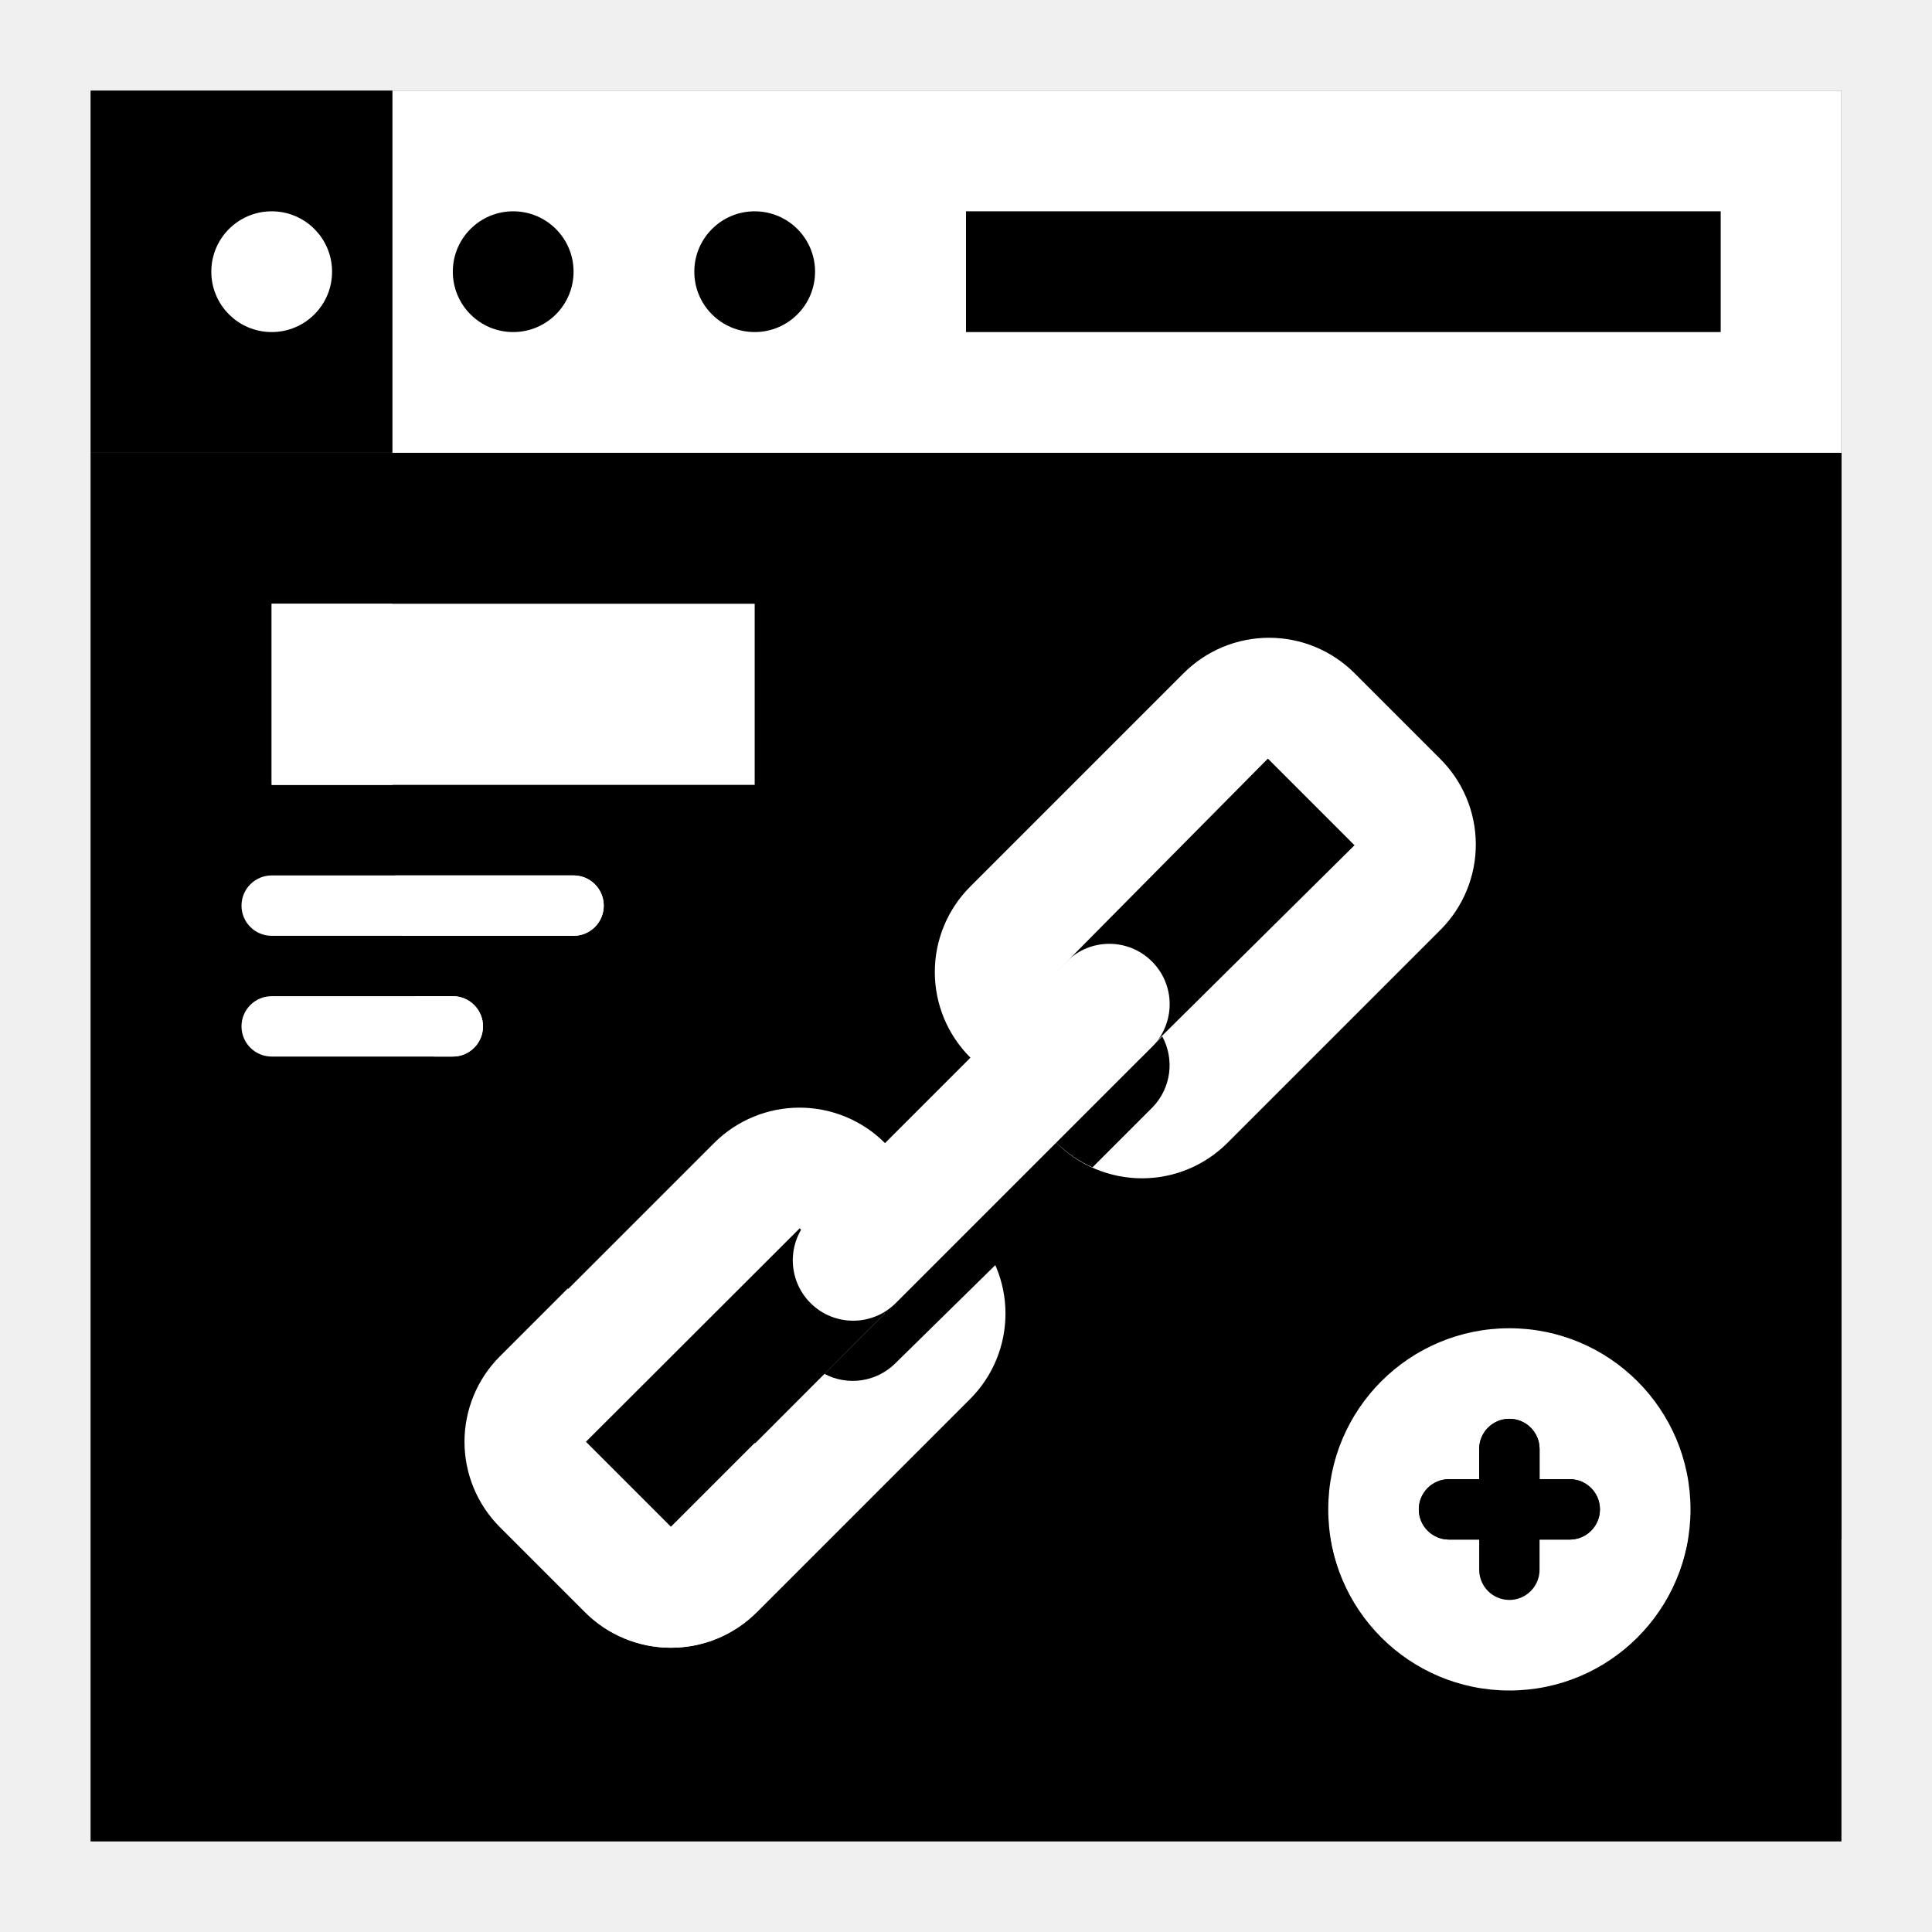
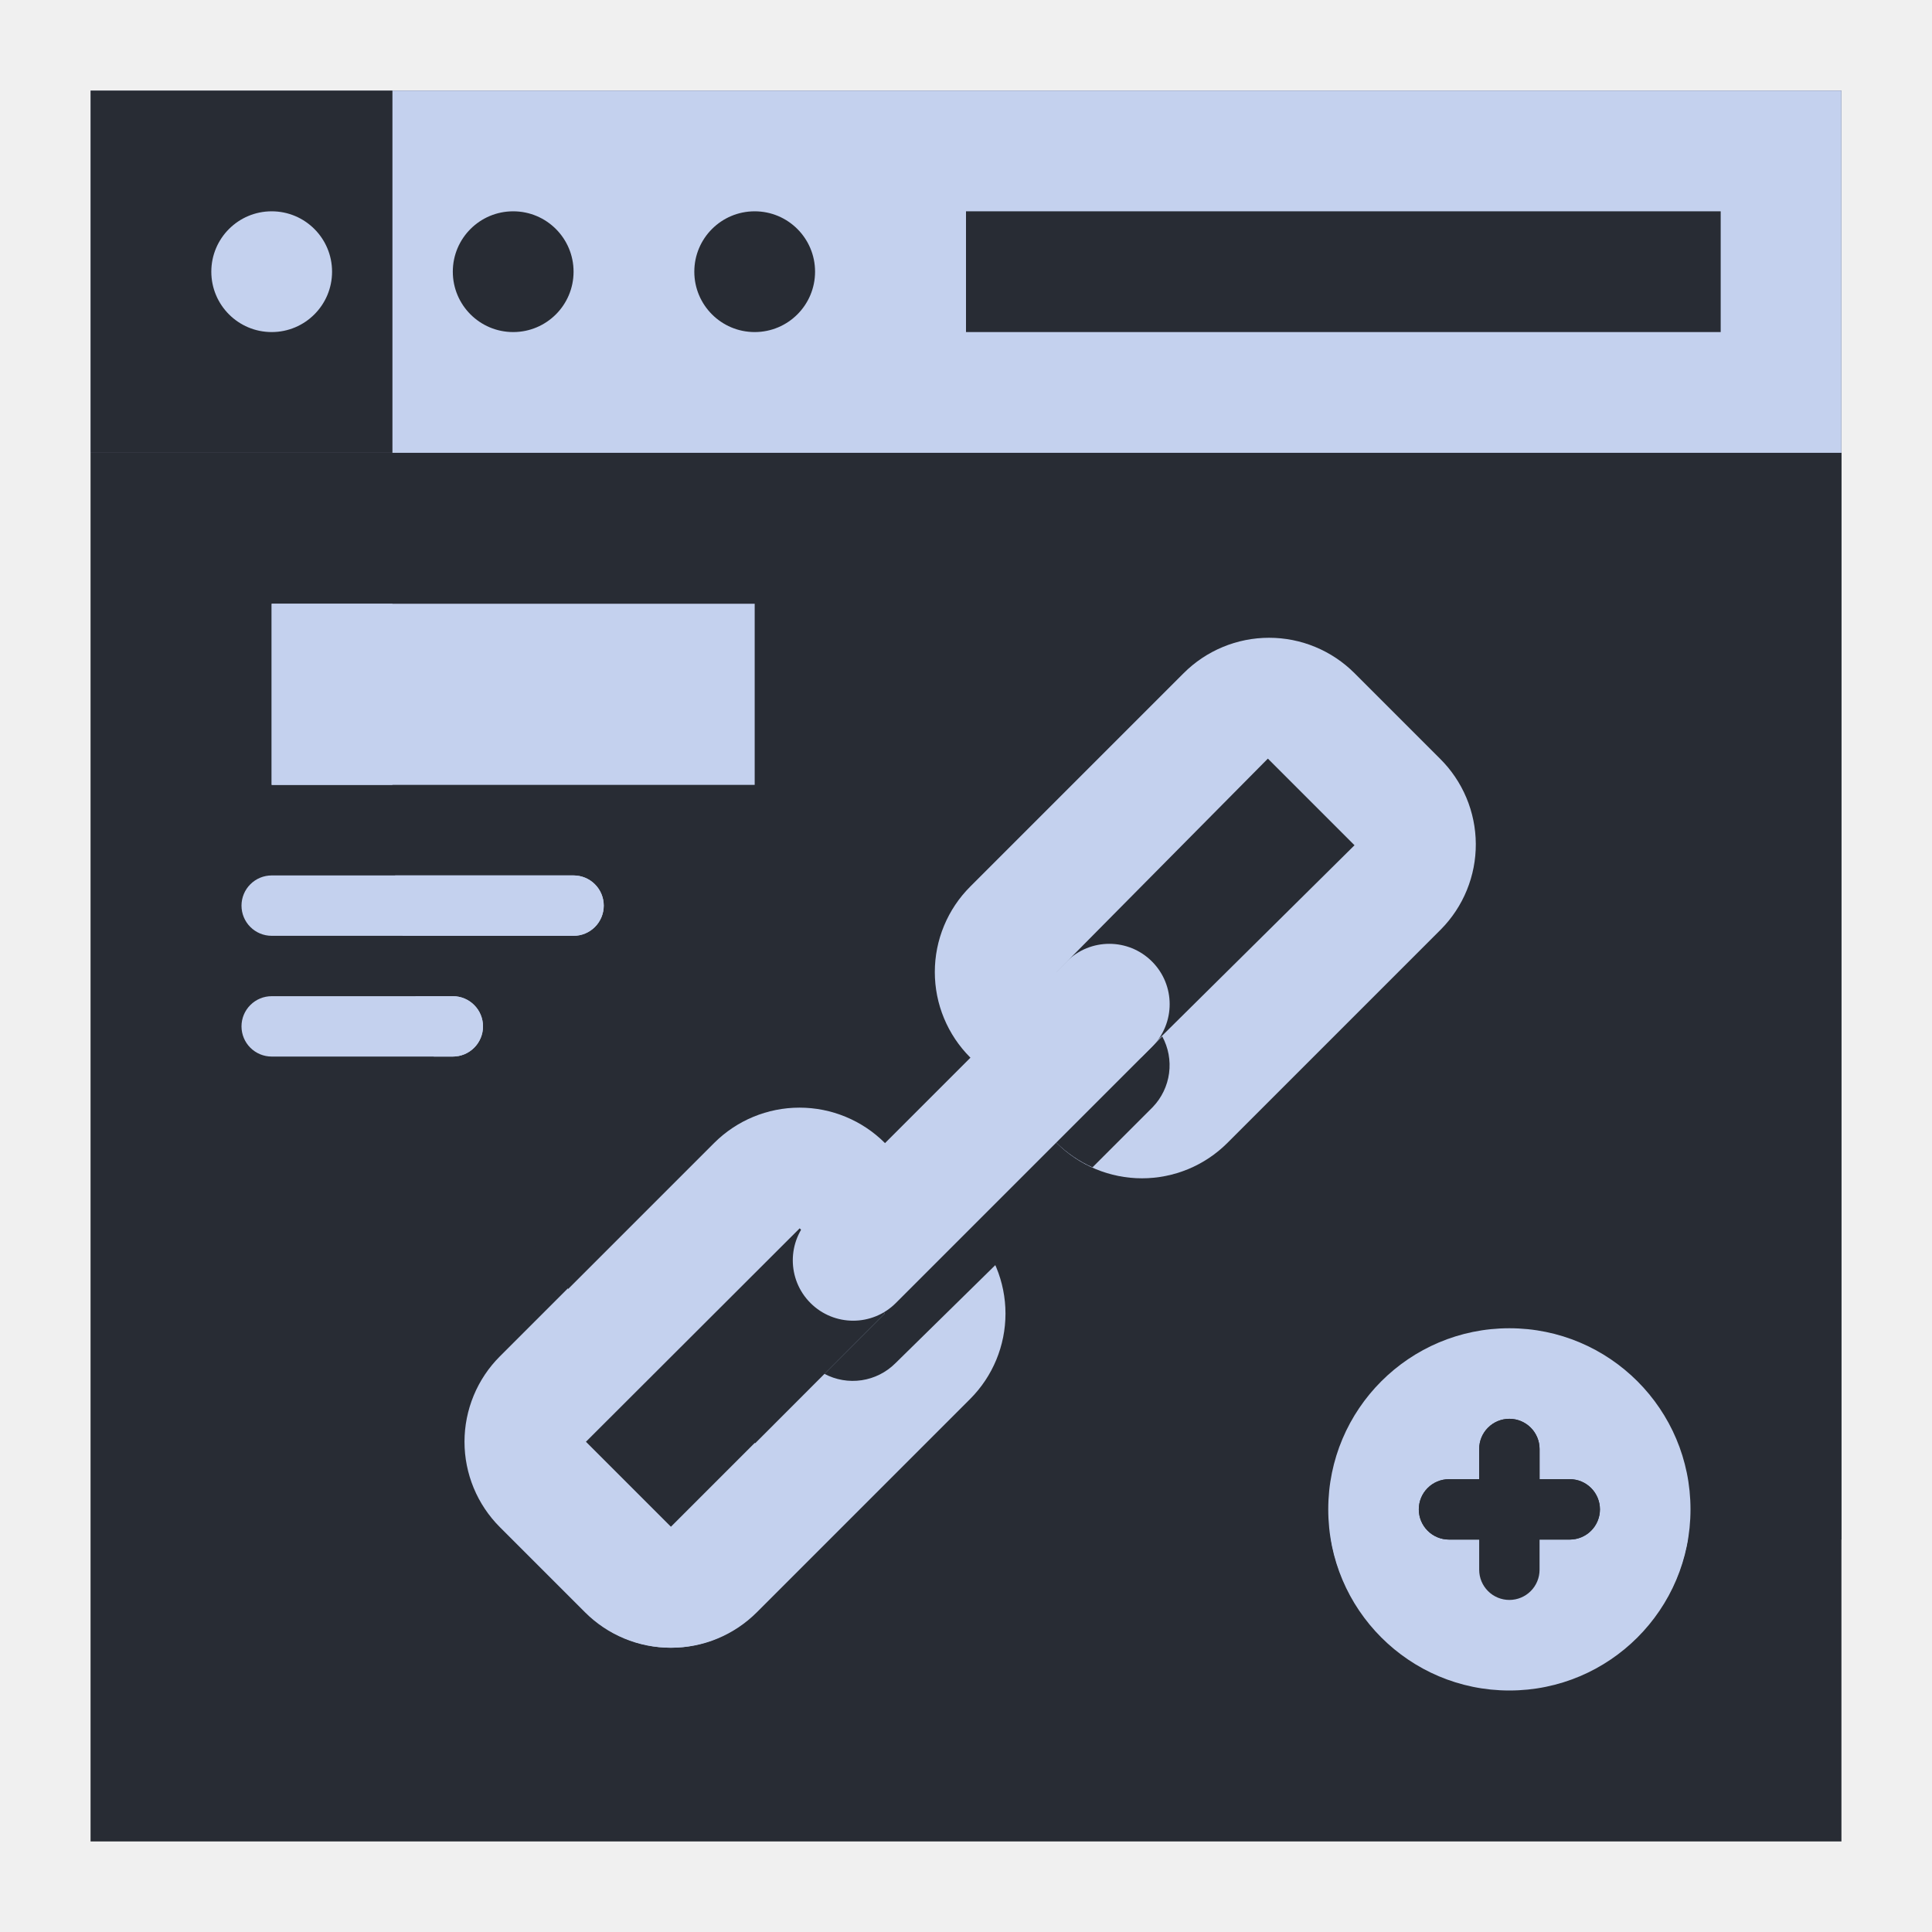
<svg xmlns="http://www.w3.org/2000/svg" width="64" height="64" viewBox="0 0 64 64" fill="none">
-   <path d="M61 15H3V61H61V15Z" fill="#000000" id="id_101" />
-   <path d="M13 3H61V51H37C30.635 51 24.53 48.471 20.029 43.971C15.529 39.47 13 33.365 13 27V3Z" fill="#000000" id="id_102" />
-   <path d="M61 3H3V15H61V3Z" fill="#ffffff" id="id_103" />
-   <path d="M13 3H3V15H13V3Z" fill="#000000" id="id_104" />
-   <path d="M57 7H32V11H57V7Z" fill="#000000" id="id_105" />
-   <path d="M9 11C10.105 11 11 10.105 11 9C11 7.895 10.105 7 9 7C7.895 7 7 7.895 7 9C7 10.105 7.895 11 9 11Z" fill="#ffffff" id="id_106" />
-   <path d="M17 11C18.105 11 19 10.105 19 9C19 7.895 18.105 7 17 7C15.895 7 15 7.895 15 9C15 10.105 15.895 11 17 11Z" fill="#000000" id="id_107" />
-   <path d="M25 11C26.105 11 27 10.105 27 9C27 7.895 26.105 7 25 7C23.895 7 23 7.895 23 9C23 10.105 23.895 11 25 11Z" fill="#000000" id="id_108" />
-   <path d="M32.14 40.69L29.31 37.86C28.56 37.112 27.544 36.692 26.485 36.692C25.426 36.692 24.41 37.112 23.66 37.86L16.59 44.93C16.218 45.301 15.923 45.743 15.722 46.228C15.521 46.714 15.417 47.234 15.417 47.76C15.417 48.286 15.521 48.806 15.722 49.292C15.923 49.777 16.218 50.218 16.59 50.59L19.41 53.41C19.782 53.782 20.223 54.077 20.708 54.278C21.194 54.48 21.714 54.583 22.24 54.583C22.766 54.583 23.286 54.48 23.772 54.278C24.257 54.077 24.698 53.782 25.07 53.41L32.14 46.34C32.888 45.59 33.308 44.574 33.308 43.515C33.308 42.456 32.888 41.44 32.14 40.69ZM22.24 50.59L19.41 47.76L26.49 40.69L29.31 43.51L22.24 50.59Z" fill="#ffffff" id="id_109" />
-   <path d="M47.7 25.13L44.87 22.3C44.498 21.928 44.057 21.633 43.572 21.432C43.086 21.23 42.566 21.127 42.04 21.127C41.514 21.127 40.994 21.23 40.508 21.432C40.023 21.633 39.581 21.928 39.21 22.3L32.14 29.37C31.768 29.741 31.473 30.183 31.272 30.668C31.07 31.154 30.967 31.674 30.967 32.2C30.967 32.726 31.07 33.246 31.272 33.732C31.473 34.217 31.768 34.658 32.14 35.03L35 37.86C35.371 38.232 35.813 38.527 36.298 38.728C36.784 38.929 37.304 39.033 37.83 39.033C38.356 39.033 38.876 38.929 39.362 38.728C39.847 38.527 40.288 38.232 40.66 37.86L47.73 30.79C48.1 30.416 48.393 29.974 48.591 29.487C48.79 29 48.891 28.48 48.888 27.954C48.885 27.428 48.779 26.908 48.575 26.424C48.371 25.939 48.074 25.5 47.7 25.13ZM37.8 35L35 32.2L42 25.13L44.87 28L37.8 35Z" fill="#ffffff" id="id_110" />
-   <path d="M50 56C53.314 56 56 53.314 56 50C56 46.686 53.314 44 50 44C46.686 44 44 46.686 44 50C44 53.314 46.686 56 50 56Z" fill="#ffffff" id="id_111" />
-   <path d="M25 20H9V26H25V20Z" fill="#ffffff" id="id_112" />
-   <path d="M13 20H9V26H13V20Z" fill="#ffffff" id="id_113" />
-   <path d="M30.31 38.86L27.49 41.69L29.31 43.51L27.31 45.51C27.688 45.711 28.12 45.785 28.543 45.722C28.965 45.659 29.357 45.462 29.66 45.16L33 41.88C32.809 41.435 32.534 41.031 32.19 40.69L30.31 38.86Z" fill="#000000" id="id_114" />
-   <path d="M38.5 34.33L37.8 35.03L36.13 33.36C35.826 33.459 35.549 33.627 35.32 33.85L33.14 36L35 37.86C35.346 38.198 35.749 38.472 36.19 38.67L38.19 36.67C38.483 36.363 38.671 35.971 38.727 35.551C38.783 35.13 38.703 34.703 38.5 34.33Z" fill="#000000" id="id_115" />
-   <path d="M38.161 34.679C38.942 33.898 38.942 32.632 38.161 31.851C37.38 31.07 36.114 31.07 35.333 31.851L26.848 40.336C26.067 41.117 26.067 42.383 26.848 43.164C27.629 43.945 28.895 43.945 29.676 43.164L38.161 34.679Z" fill="#ffffff" id="id_116" />
-   <path d="M44.09 51C44.334 52.391 45.06 53.651 46.141 54.559C47.222 55.467 48.588 55.965 50 55.965C51.412 55.965 52.778 55.467 53.859 54.559C54.94 53.651 55.666 52.391 55.91 51H44.09Z" fill="#ffffff" id="id_117" />
-   <path d="M25 47.8L22.21 50.59L19.38 47.76L21.66 45.48C20.632 44.629 19.679 43.692 18.81 42.68L16.56 44.93C16.188 45.301 15.893 45.743 15.692 46.228C15.491 46.714 15.387 47.234 15.387 47.76C15.387 48.286 15.491 48.806 15.692 49.292C15.893 49.777 16.188 50.218 16.56 50.59L19.38 53.41C19.752 53.782 20.193 54.077 20.678 54.278C21.164 54.48 21.684 54.583 22.21 54.583C22.736 54.583 23.256 54.48 23.742 54.278C24.227 54.077 24.669 53.782 25.04 53.41L28.86 49.59C27.522 49.11 26.231 48.511 25 47.8V47.8Z" fill="#ffffff" id="id_118" />
-   <path d="M52 49H51V48C51 47.735 50.895 47.48 50.707 47.293C50.52 47.105 50.265 47 50 47C49.735 47 49.48 47.105 49.293 47.293C49.105 47.48 49 47.735 49 48V49H48C47.735 49 47.48 49.105 47.293 49.293C47.105 49.48 47 49.735 47 50C47 50.265 47.105 50.52 47.293 50.707C47.48 50.895 47.735 51 48 51H49V52C49 52.265 49.105 52.52 49.293 52.707C49.48 52.895 49.735 53 50 53C50.265 53 50.52 52.895 50.707 52.707C50.895 52.52 51 52.265 51 52V51H52C52.265 51 52.52 50.895 52.707 50.707C52.895 50.52 53 50.265 53 50C53 49.735 52.895 49.48 52.707 49.293C52.52 49.105 52.265 49 52 49Z" fill="#000000" id="id_119" />
-   <path d="M19 29H9C8.735 29 8.48 29.105 8.293 29.293C8.105 29.48 8 29.735 8 30C8 30.265 8.105 30.52 8.293 30.707C8.48 30.895 8.735 31 9 31H19C19.265 31 19.52 30.895 19.707 30.707C19.895 30.52 20 30.265 20 30C20 29.735 19.895 29.48 19.707 29.293C19.52 29.105 19.265 29 19 29Z" fill="#ffffff" id="id_120" />
-   <path d="M15 33H9C8.735 33 8.48 33.105 8.293 33.293C8.105 33.48 8 33.735 8 34C8 34.265 8.105 34.52 8.293 34.707C8.48 34.895 8.735 35 9 35H15C15.265 35 15.52 34.895 15.707 34.707C15.895 34.52 16 34.265 16 34C16 33.735 15.895 33.48 15.707 33.293C15.52 33.105 15.265 33 15 33Z" fill="#ffffff" id="id_121" />
-   <path d="M53 50C53 49.735 52.895 49.48 52.707 49.293C52.52 49.105 52.265 49 52 49H51V48C51 47.735 50.895 47.48 50.707 47.293C50.52 47.105 50.265 47 50 47C49.735 47 49.48 47.105 49.293 47.293C49.105 47.48 49 47.735 49 48V49H48C47.735 49 47.48 49.105 47.293 49.293C47.105 49.48 47 49.735 47 50C47 50.265 47.105 50.52 47.293 50.707C47.48 50.895 47.735 51 48 51H52C52.265 51 52.52 50.895 52.707 50.707C52.895 50.52 53 50.265 53 50Z" fill="#000000" id="id_122" />
-   <path d="M20 30C20 29.735 19.895 29.48 19.707 29.293C19.52 29.105 19.265 29 19 29H13.09C13.15 29.67 13.23 30.34 13.34 31H19C19.265 31 19.52 30.895 19.707 30.707C19.895 30.52 20 30.265 20 30Z" fill="#ffffff" id="id_123" />
-   <path d="M16 34C16 33.735 15.895 33.48 15.707 33.293C15.52 33.105 15.265 33 15 33H13.76C13.93 33.68 14.14 34.35 14.37 35H15C15.265 35 15.52 34.895 15.707 34.707C15.895 34.52 16 34.265 16 34Z" fill="#ffffff" id="id_124" />
+   <path d="M61 15H3V61H61V15Z" fill="#282c34" id="id_101" />
+   <path d="M13 3H61V51H37C30.635 51 24.53 48.471 20.029 43.971C15.529 39.47 13 33.365 13 27V3Z" fill="#282c34" id="id_102" />
+   <path d="M61 3H3V15H61V3Z" fill="#c4d1ee" id="id_103" />
+   <path d="M13 3H3V15H13V3Z" fill="#282c34" id="id_104" />
+   <path d="M57 7H32V11H57V7Z" fill="#282c34" id="id_105" />
+   <path d="M9 11C10.105 11 11 10.105 11 9C11 7.895 10.105 7 9 7C7.895 7 7 7.895 7 9C7 10.105 7.895 11 9 11Z" fill="#c4d1ee" id="id_106" />
+   <path d="M17 11C18.105 11 19 10.105 19 9C19 7.895 18.105 7 17 7C15.895 7 15 7.895 15 9C15 10.105 15.895 11 17 11Z" fill="#282c34" id="id_107" />
+   <path d="M25 11C26.105 11 27 10.105 27 9C27 7.895 26.105 7 25 7C23.895 7 23 7.895 23 9C23 10.105 23.895 11 25 11Z" fill="#282c34" id="id_108" />
+   <path d="M32.14 40.69L29.31 37.86C28.56 37.112 27.544 36.692 26.485 36.692C25.426 36.692 24.41 37.112 23.66 37.86L16.59 44.93C16.218 45.301 15.923 45.743 15.722 46.228C15.521 46.714 15.417 47.234 15.417 47.76C15.417 48.286 15.521 48.806 15.722 49.292C15.923 49.777 16.218 50.218 16.59 50.59L19.41 53.41C19.782 53.782 20.223 54.077 20.708 54.278C21.194 54.48 21.714 54.583 22.24 54.583C22.766 54.583 23.286 54.48 23.772 54.278C24.257 54.077 24.698 53.782 25.07 53.41L32.14 46.34C32.888 45.59 33.308 44.574 33.308 43.515C33.308 42.456 32.888 41.44 32.14 40.69ZM22.24 50.59L19.41 47.76L26.49 40.69L29.31 43.51L22.24 50.59Z" fill="#c4d1ee" id="id_109" />
+   <path d="M47.7 25.13L44.87 22.3C44.498 21.928 44.057 21.633 43.572 21.432C43.086 21.23 42.566 21.127 42.04 21.127C41.514 21.127 40.994 21.23 40.508 21.432C40.023 21.633 39.581 21.928 39.21 22.3L32.14 29.37C31.768 29.741 31.473 30.183 31.272 30.668C31.07 31.154 30.967 31.674 30.967 32.2C30.967 32.726 31.07 33.246 31.272 33.732C31.473 34.217 31.768 34.658 32.14 35.03L35 37.86C35.371 38.232 35.813 38.527 36.298 38.728C36.784 38.929 37.304 39.033 37.83 39.033C38.356 39.033 38.876 38.929 39.362 38.728C39.847 38.527 40.288 38.232 40.66 37.86L47.73 30.79C48.1 30.416 48.393 29.974 48.591 29.487C48.79 29 48.891 28.48 48.888 27.954C48.885 27.428 48.779 26.908 48.575 26.424C48.371 25.939 48.074 25.5 47.7 25.13ZM37.8 35L35 32.2L42 25.13L44.87 28L37.8 35Z" fill="#c4d1ee" id="id_110" />
+   <path d="M50 56C53.314 56 56 53.314 56 50C56 46.686 53.314 44 50 44C46.686 44 44 46.686 44 50C44 53.314 46.686 56 50 56Z" fill="#c4d1ee" id="id_111" />
+   <path d="M25 20H9V26H25V20Z" fill="#c4d1ee" id="id_112" />
+   <path d="M13 20H9V26H13V20Z" fill="#c4d1ee" id="id_113" />
+   <path d="M30.31 38.86L27.49 41.69L29.31 43.51L27.31 45.51C27.688 45.711 28.12 45.785 28.543 45.722C28.965 45.659 29.357 45.462 29.66 45.16L33 41.88C32.809 41.435 32.534 41.031 32.19 40.69L30.31 38.86Z" fill="#282c34" id="id_114" />
+   <path d="M38.5 34.33L37.8 35.03L36.13 33.36C35.826 33.459 35.549 33.627 35.32 33.85L33.14 36L35 37.86C35.346 38.198 35.749 38.472 36.19 38.67L38.19 36.67C38.483 36.363 38.671 35.971 38.727 35.551C38.783 35.13 38.703 34.703 38.5 34.33Z" fill="#282c34" id="id_115" />
+   <path d="M38.161 34.679C38.942 33.898 38.942 32.632 38.161 31.851C37.38 31.07 36.114 31.07 35.333 31.851L26.848 40.336C26.067 41.117 26.067 42.383 26.848 43.164C27.629 43.945 28.895 43.945 29.676 43.164L38.161 34.679Z" fill="#c4d1ee" id="id_116" />
+   <path d="M44.09 51C44.334 52.391 45.06 53.651 46.141 54.559C47.222 55.467 48.588 55.965 50 55.965C51.412 55.965 52.778 55.467 53.859 54.559C54.94 53.651 55.666 52.391 55.91 51H44.09Z" fill="#c4d1ee" id="id_117" />
+   <path d="M25 47.8L22.21 50.59L19.38 47.76L21.66 45.48C20.632 44.629 19.679 43.692 18.81 42.68L16.56 44.93C16.188 45.301 15.893 45.743 15.692 46.228C15.491 46.714 15.387 47.234 15.387 47.76C15.387 48.286 15.491 48.806 15.692 49.292C15.893 49.777 16.188 50.218 16.56 50.59L19.38 53.41C19.752 53.782 20.193 54.077 20.678 54.278C21.164 54.48 21.684 54.583 22.21 54.583C22.736 54.583 23.256 54.48 23.742 54.278C24.227 54.077 24.669 53.782 25.04 53.41L28.86 49.59C27.522 49.11 26.231 48.511 25 47.8V47.8Z" fill="#c4d1ee" id="id_118" />
+   <path d="M52 49H51V48C51 47.735 50.895 47.48 50.707 47.293C50.52 47.105 50.265 47 50 47C49.735 47 49.48 47.105 49.293 47.293C49.105 47.48 49 47.735 49 48V49H48C47.735 49 47.48 49.105 47.293 49.293C47.105 49.48 47 49.735 47 50C47 50.265 47.105 50.52 47.293 50.707C47.48 50.895 47.735 51 48 51H49V52C49 52.265 49.105 52.52 49.293 52.707C49.48 52.895 49.735 53 50 53C50.265 53 50.52 52.895 50.707 52.707C50.895 52.52 51 52.265 51 52V51H52C52.265 51 52.52 50.895 52.707 50.707C52.895 50.52 53 50.265 53 50C53 49.735 52.895 49.48 52.707 49.293C52.52 49.105 52.265 49 52 49Z" fill="#282c34" id="id_119" />
+   <path d="M19 29H9C8.735 29 8.48 29.105 8.293 29.293C8.105 29.48 8 29.735 8 30C8 30.265 8.105 30.52 8.293 30.707C8.48 30.895 8.735 31 9 31H19C19.265 31 19.52 30.895 19.707 30.707C19.895 30.52 20 30.265 20 30C20 29.735 19.895 29.48 19.707 29.293C19.52 29.105 19.265 29 19 29Z" fill="#c4d1ee" id="id_120" />
+   <path d="M15 33H9C8.735 33 8.48 33.105 8.293 33.293C8.105 33.48 8 33.735 8 34C8 34.265 8.105 34.52 8.293 34.707C8.48 34.895 8.735 35 9 35H15C15.265 35 15.52 34.895 15.707 34.707C15.895 34.52 16 34.265 16 34C16 33.735 15.895 33.48 15.707 33.293C15.52 33.105 15.265 33 15 33Z" fill="#c4d1ee" id="id_121" />
+   <path d="M53 50C53 49.735 52.895 49.48 52.707 49.293C52.52 49.105 52.265 49 52 49H51V48C51 47.735 50.895 47.48 50.707 47.293C50.52 47.105 50.265 47 50 47C49.735 47 49.48 47.105 49.293 47.293C49.105 47.48 49 47.735 49 48V49H48C47.735 49 47.48 49.105 47.293 49.293C47.105 49.48 47 49.735 47 50C47 50.265 47.105 50.52 47.293 50.707C47.48 50.895 47.735 51 48 51H52C52.265 51 52.52 50.895 52.707 50.707C52.895 50.52 53 50.265 53 50Z" fill="#282c34" id="id_122" />
+   <path d="M20 30C20 29.735 19.895 29.48 19.707 29.293C19.52 29.105 19.265 29 19 29H13.09C13.15 29.67 13.23 30.34 13.34 31H19C19.265 31 19.52 30.895 19.707 30.707C19.895 30.52 20 30.265 20 30Z" fill="#c4d1ee" id="id_123" />
+   <path d="M16 34C16 33.735 15.895 33.48 15.707 33.293C15.52 33.105 15.265 33 15 33H13.76C13.93 33.68 14.14 34.35 14.37 35H15C15.265 35 15.52 34.895 15.707 34.707C15.895 34.52 16 34.265 16 34Z" fill="#c4d1ee" id="id_124" />
</svg>
